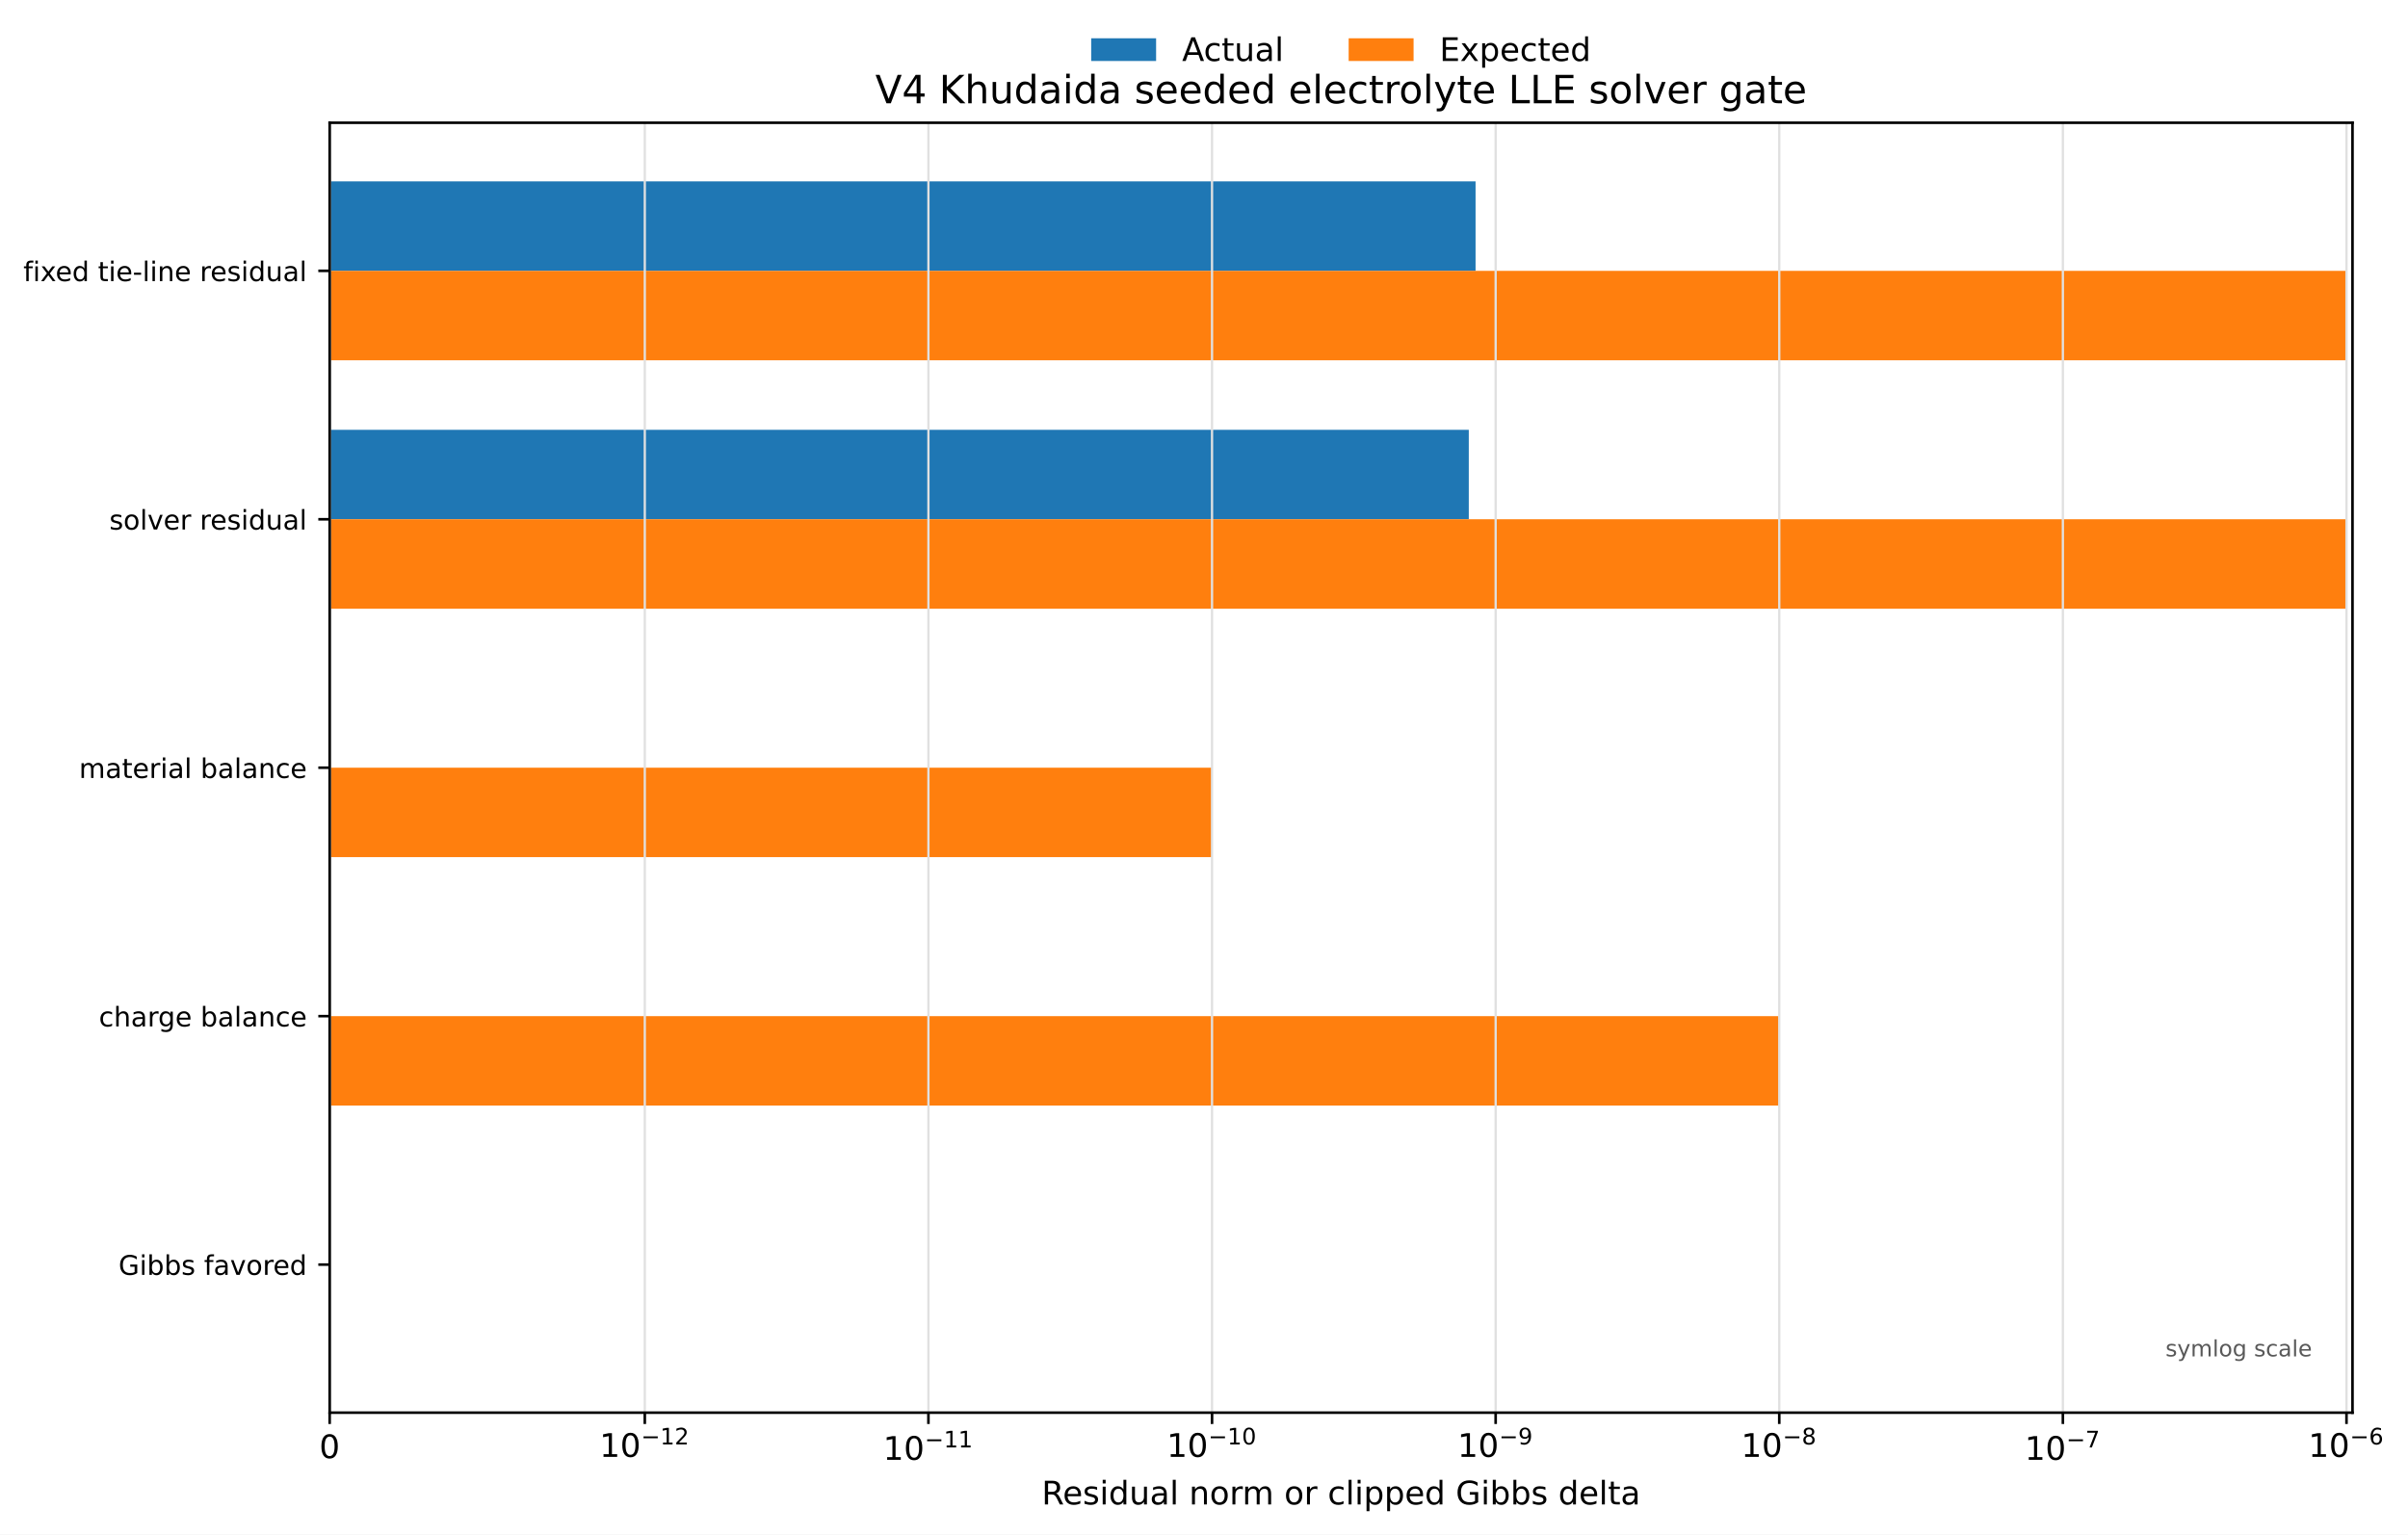
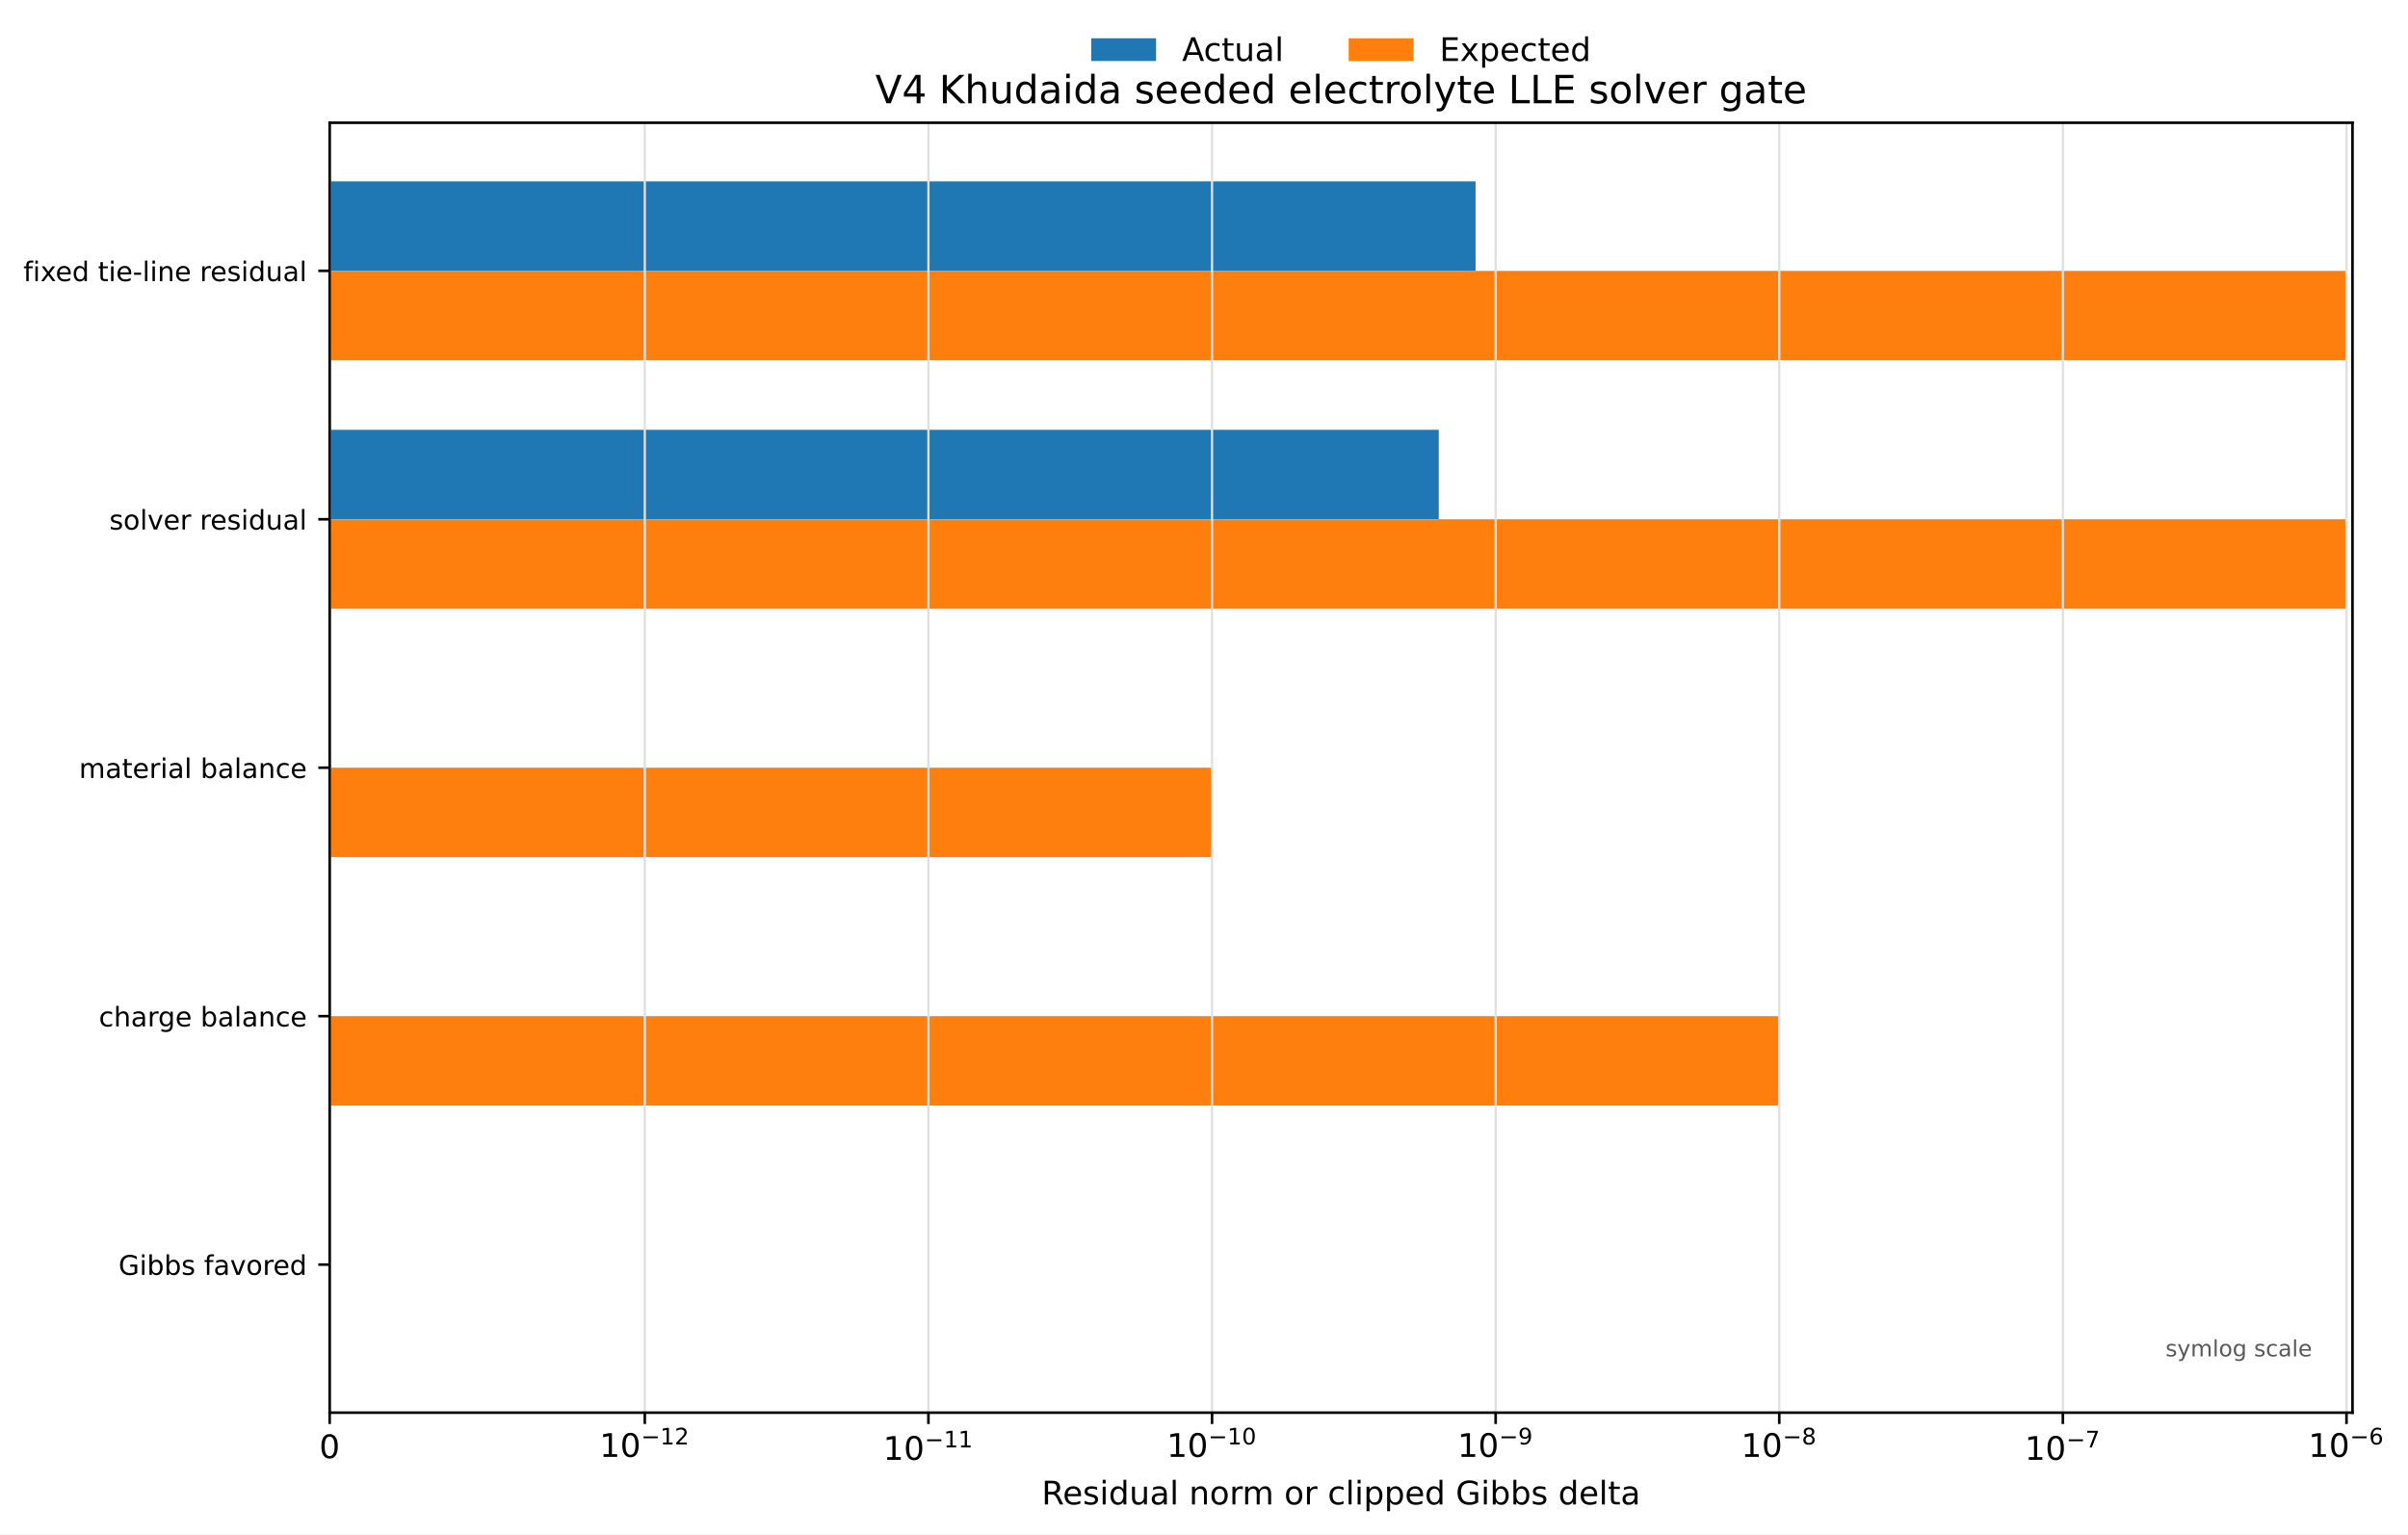
<svg xmlns="http://www.w3.org/2000/svg" xmlns:xlink="http://www.w3.org/1999/xlink" width="741.904pt" height="472.893pt" viewBox="0 0 741.904 472.893" version="1.1">
  <defs>
    <style type="text/css">*{stroke-linejoin: round; stroke-linecap: butt}</style>
  </defs>
  <g id="figure_1">
    <g id="patch_1">
      <path d="M 0 472.893 L 741.904 472.893 L 741.904 0 L 0 0 z " style="fill: #ffffff" />
    </g>
    <g id="axes_1">
      <g id="patch_2">
        <path d="M 101.571 435.336 L 724.806 435.336 L 724.806 37.828 L 101.571 37.828 z " style="fill: #ffffff" />
      </g>
      <g id="patch_3">
        <path d="M 101.571 55.897 L 454.621 55.897 L 454.621 83.459 L 101.571 83.459 z " clip-path="url(#p40fadfebf1)" style="fill: #1f77b4" />
      </g>
      <g id="patch_4">
-         <path d="M 101.571 132.459 L 452.533 132.459 L 452.533 160.021 L 101.571 160.021 z " clip-path="url(#p40fadfebf1)" style="fill: #1f77b4" />
+         <path d="M 101.571 132.459 L 443.283 132.459 L 443.283 160.021 L 101.571 160.021 z " clip-path="url(#p40fadfebf1)" style="fill: #1f77b4" />
      </g>
      <g id="patch_5">
-         <path d="M 101.571 209.02 L 101.582 209.02 L 101.582 236.582 L 101.571 236.582 z " clip-path="url(#p40fadfebf1)" style="fill: #1f77b4" />
+         <path d="M 101.571 209.02 L 101.574 209.02 L 101.574 236.582 L 101.571 236.582 z " clip-path="url(#p40fadfebf1)" style="fill: #1f77b4" />
      </g>
      <g id="patch_6">
        <path d="M 101.571 285.582 L 101.571 285.582 L 101.571 313.144 L 101.571 313.144 z " clip-path="url(#p40fadfebf1)" style="fill: #1f77b4" />
      </g>
      <g id="patch_7">
        <path d="M 101.571 362.143 L 101.571 362.143 L 101.571 389.706 L 101.571 389.706 z " clip-path="url(#p40fadfebf1)" style="fill: #1f77b4" />
      </g>
      <g id="patch_8">
        <path d="M 101.571 83.459 L 722.954 83.459 L 722.954 111.021 L 101.571 111.021 z " clip-path="url(#p40fadfebf1)" style="fill: #ff7f0e" />
      </g>
      <g id="patch_9">
        <path d="M 101.571 160.021 L 722.954 160.021 L 722.954 187.583 L 101.571 187.583 z " clip-path="url(#p40fadfebf1)" style="fill: #ff7f0e" />
      </g>
      <g id="patch_10">
        <path d="M 101.571 236.582 L 373.426 236.582 L 373.426 264.145 L 101.571 264.145 z " clip-path="url(#p40fadfebf1)" style="fill: #ff7f0e" />
      </g>
      <g id="patch_11">
        <path d="M 101.571 313.144 L 548.19 313.144 L 548.19 340.706 L 101.571 340.706 z " clip-path="url(#p40fadfebf1)" style="fill: #ff7f0e" />
      </g>
      <g id="patch_12">
        <path d="M 101.571 389.706 L 101.668 389.706 L 101.668 417.268 L 101.571 417.268 z " clip-path="url(#p40fadfebf1)" style="fill: #ff7f0e" />
      </g>
      <g id="matplotlib.axis_1">
        <g id="xtick_1">
          <g id="line2d_1">
            <path d="M 101.571 435.336 L 101.571 37.828 " clip-path="url(#p40fadfebf1)" style="fill: none; stroke: #e0e0e0; stroke-width: 0.7; stroke-linecap: square" />
          </g>
          <g id="line2d_2">
            <defs>
              <path id="mdc2d018aba" d="M 0 0 L 0 3.5 " style="stroke: #000000; stroke-width: 0.8" />
            </defs>
            <g>
              <use xlink:href="#mdc2d018aba" x="101.571" y="435.336" style="stroke: #000000; stroke-width: 0.8" />
            </g>
          </g>
          <g id="text_1">
            <g transform="translate(98.37129 449.9349)">
              <text>
                <tspan x="0" y="-0.578" style="font-size: 10px; font-family: 'DejaVu Sans'">0</tspan>
              </text>
            </g>
          </g>
        </g>
        <g id="xtick_2">
          <g id="line2d_3">
            <path d="M 198.662 435.336 L 198.662 37.828 " clip-path="url(#p40fadfebf1)" style="fill: none; stroke: #e0e0e0; stroke-width: 0.7; stroke-linecap: square" />
          </g>
          <g id="line2d_4">
            <g>
              <use xlink:href="#mdc2d018aba" x="198.662" y="435.336" style="stroke: #000000; stroke-width: 0.8" />
            </g>
          </g>
          <g id="text_2">
            <g transform="translate(184.7124 449.9349)">
              <text>
                <tspan x="0" y="-0.977" style="font-size: 10px; font-family: 'DejaVu Sans'">1</tspan>
                <tspan x="6.362" y="-0.977" style="font-size: 10px; font-family: 'DejaVu Sans'">0</tspan>
                <tspan x="12.82" y="-4.805" style="font-size: 7px; font-family: 'DejaVu Sans'">−</tspan>
                <tspan x="18.686" y="-4.805" style="font-size: 7px; font-family: 'DejaVu Sans'">1</tspan>
                <tspan x="23.139" y="-4.805" style="font-size: 7px; font-family: 'DejaVu Sans'">2</tspan>
              </text>
            </g>
          </g>
        </g>
        <g id="xtick_3">
          <g id="line2d_5">
            <path d="M 286.044 435.336 L 286.044 37.828 " clip-path="url(#p40fadfebf1)" style="fill: none; stroke: #e0e0e0; stroke-width: 0.7; stroke-linecap: square" />
          </g>
          <g id="line2d_6">
            <g>
              <use xlink:href="#mdc2d018aba" x="286.044" y="435.336" style="stroke: #000000; stroke-width: 0.8" />
            </g>
          </g>
          <g id="text_3">
            <g transform="translate(272.0944 449.9349)">
              <text>
                <tspan x="0" y="-0.064" style="font-size: 10px; font-family: 'DejaVu Sans'">1</tspan>
                <tspan x="6.362" y="-0.064" style="font-size: 10px; font-family: 'DejaVu Sans'">0</tspan>
                <tspan x="12.82" y="-3.892" style="font-size: 7px; font-family: 'DejaVu Sans'">−</tspan>
                <tspan x="18.686" y="-3.892" style="font-size: 7px; font-family: 'DejaVu Sans'">1</tspan>
                <tspan x="23.139" y="-3.892" style="font-size: 7px; font-family: 'DejaVu Sans'">1</tspan>
              </text>
            </g>
          </g>
        </g>
        <g id="xtick_4">
          <g id="line2d_7">
            <path d="M 373.426 435.336 L 373.426 37.828 " clip-path="url(#p40fadfebf1)" style="fill: none; stroke: #e0e0e0; stroke-width: 0.7; stroke-linecap: square" />
          </g>
          <g id="line2d_8">
            <g>
              <use xlink:href="#mdc2d018aba" x="373.426" y="435.336" style="stroke: #000000; stroke-width: 0.8" />
            </g>
          </g>
          <g id="text_4">
            <g transform="translate(359.4764 449.9349)">
              <text>
                <tspan x="0" y="-0.977" style="font-size: 10px; font-family: 'DejaVu Sans'">1</tspan>
                <tspan x="6.362" y="-0.977" style="font-size: 10px; font-family: 'DejaVu Sans'">0</tspan>
                <tspan x="12.82" y="-4.805" style="font-size: 7px; font-family: 'DejaVu Sans'">−</tspan>
                <tspan x="18.686" y="-4.805" style="font-size: 7px; font-family: 'DejaVu Sans'">1</tspan>
                <tspan x="23.139" y="-4.805" style="font-size: 7px; font-family: 'DejaVu Sans'">0</tspan>
              </text>
            </g>
          </g>
        </g>
        <g id="xtick_5">
          <g id="line2d_9">
            <path d="M 460.808 435.336 L 460.808 37.828 " clip-path="url(#p40fadfebf1)" style="fill: none; stroke: #e0e0e0; stroke-width: 0.7; stroke-linecap: square" />
          </g>
          <g id="line2d_10">
            <g>
              <use xlink:href="#mdc2d018aba" x="460.808" y="435.336" style="stroke: #000000; stroke-width: 0.8" />
            </g>
          </g>
          <g id="text_5">
            <g transform="translate(449.0584 449.9349)">
              <text>
                <tspan x="0" y="-0.977" style="font-size: 10px; font-family: 'DejaVu Sans'">1</tspan>
                <tspan x="6.362" y="-0.977" style="font-size: 10px; font-family: 'DejaVu Sans'">0</tspan>
                <tspan x="12.82" y="-4.805" style="font-size: 7px; font-family: 'DejaVu Sans'">−</tspan>
                <tspan x="18.686" y="-4.805" style="font-size: 7px; font-family: 'DejaVu Sans'">9</tspan>
              </text>
            </g>
          </g>
        </g>
        <g id="xtick_6">
          <g id="line2d_11">
            <path d="M 548.19 435.336 L 548.19 37.828 " clip-path="url(#p40fadfebf1)" style="fill: none; stroke: #e0e0e0; stroke-width: 0.7; stroke-linecap: square" />
          </g>
          <g id="line2d_12">
            <g>
              <use xlink:href="#mdc2d018aba" x="548.19" y="435.336" style="stroke: #000000; stroke-width: 0.8" />
            </g>
          </g>
          <g id="text_6">
            <g transform="translate(536.4404 449.9349)">
              <text>
                <tspan x="0" y="-0.977" style="font-size: 10px; font-family: 'DejaVu Sans'">1</tspan>
                <tspan x="6.362" y="-0.977" style="font-size: 10px; font-family: 'DejaVu Sans'">0</tspan>
                <tspan x="12.82" y="-4.805" style="font-size: 7px; font-family: 'DejaVu Sans'">−</tspan>
                <tspan x="18.686" y="-4.805" style="font-size: 7px; font-family: 'DejaVu Sans'">8</tspan>
              </text>
            </g>
          </g>
        </g>
        <g id="xtick_7">
          <g id="line2d_13">
            <path d="M 635.572 435.336 L 635.572 37.828 " clip-path="url(#p40fadfebf1)" style="fill: none; stroke: #e0e0e0; stroke-width: 0.7; stroke-linecap: square" />
          </g>
          <g id="line2d_14">
            <g>
              <use xlink:href="#mdc2d018aba" x="635.572" y="435.336" style="stroke: #000000; stroke-width: 0.8" />
            </g>
          </g>
          <g id="text_7">
            <g transform="translate(623.8224 449.9349)">
              <text>
                <tspan x="0" y="-0.064" style="font-size: 10px; font-family: 'DejaVu Sans'">1</tspan>
                <tspan x="6.362" y="-0.064" style="font-size: 10px; font-family: 'DejaVu Sans'">0</tspan>
                <tspan x="12.82" y="-3.892" style="font-size: 7px; font-family: 'DejaVu Sans'">−</tspan>
                <tspan x="18.686" y="-3.892" style="font-size: 7px; font-family: 'DejaVu Sans'">7</tspan>
              </text>
            </g>
          </g>
        </g>
        <g id="xtick_8">
          <g id="line2d_15">
            <path d="M 722.954 435.336 L 722.954 37.828 " clip-path="url(#p40fadfebf1)" style="fill: none; stroke: #e0e0e0; stroke-width: 0.7; stroke-linecap: square" />
          </g>
          <g id="line2d_16">
            <g>
              <use xlink:href="#mdc2d018aba" x="722.954" y="435.336" style="stroke: #000000; stroke-width: 0.8" />
            </g>
          </g>
          <g id="text_8">
            <g transform="translate(711.2043 449.9349)">
              <text>
                <tspan x="0" y="-0.977" style="font-size: 10px; font-family: 'DejaVu Sans'">1</tspan>
                <tspan x="6.362" y="-0.977" style="font-size: 10px; font-family: 'DejaVu Sans'">0</tspan>
                <tspan x="12.82" y="-4.805" style="font-size: 7px; font-family: 'DejaVu Sans'">−</tspan>
                <tspan x="18.686" y="-4.805" style="font-size: 7px; font-family: 'DejaVu Sans'">6</tspan>
              </text>
            </g>
          </g>
        </g>
        <g id="text_9">
          <text style="font-size: 10px; font-family: 'DejaVu Sans', 'Bitstream Vera Sans', 'Computer Modern Sans Serif', 'Lucida Grande', 'Verdana', 'Geneva', 'Lucid', 'Arial', 'Helvetica', 'Avant Garde', sans-serif; text-anchor: middle" x="413.189" y="463.613" transform="rotate(-0 413.1886 463.613)">Residual norm or clipped Gibbs delta</text>
        </g>
      </g>
      <g id="matplotlib.axis_2">
        <g id="ytick_1">
          <g id="line2d_17">
            <defs>
              <path id="m029e93d960" d="M 0 0 L -3.5 0 " style="stroke: #000000; stroke-width: 0.8" />
            </defs>
            <g>
              <use xlink:href="#m029e93d960" x="101.571" y="83.459" style="stroke: #000000; stroke-width: 0.8" />
            </g>
          </g>
          <g id="text_10">
            <text style="font-size: 8.33px; font-family: 'DejaVu Sans', 'Bitstream Vera Sans', 'Computer Modern Sans Serif', 'Lucida Grande', 'Verdana', 'Geneva', 'Lucid', 'Arial', 'Helvetica', 'Avant Garde', sans-serif; text-anchor: end" x="94.571" y="86.624" transform="rotate(-0 94.57129 86.62379)">fixed tie-line residual</text>
          </g>
        </g>
        <g id="ytick_2">
          <g id="line2d_18">
            <g>
              <use xlink:href="#m029e93d960" x="101.571" y="160.021" style="stroke: #000000; stroke-width: 0.8" />
            </g>
          </g>
          <g id="text_11">
            <text style="font-size: 8.33px; font-family: 'DejaVu Sans', 'Bitstream Vera Sans', 'Computer Modern Sans Serif', 'Lucida Grande', 'Verdana', 'Geneva', 'Lucid', 'Arial', 'Helvetica', 'Avant Garde', sans-serif; text-anchor: end" x="94.571" y="163.185" transform="rotate(-0 94.57129 163.1855)">solver residual</text>
          </g>
        </g>
        <g id="ytick_3">
          <g id="line2d_19">
            <g>
              <use xlink:href="#m029e93d960" x="101.571" y="236.582" style="stroke: #000000; stroke-width: 0.8" />
            </g>
          </g>
          <g id="text_12">
            <text style="font-size: 8.33px; font-family: 'DejaVu Sans', 'Bitstream Vera Sans', 'Computer Modern Sans Serif', 'Lucida Grande', 'Verdana', 'Geneva', 'Lucid', 'Arial', 'Helvetica', 'Avant Garde', sans-serif; text-anchor: end" x="94.571" y="239.747" transform="rotate(-0 94.57129 239.7471)">material balance</text>
          </g>
        </g>
        <g id="ytick_4">
          <g id="line2d_20">
            <g>
              <use xlink:href="#m029e93d960" x="101.571" y="313.144" style="stroke: #000000; stroke-width: 0.8" />
            </g>
          </g>
          <g id="text_13">
            <text style="font-size: 8.33px; font-family: 'DejaVu Sans', 'Bitstream Vera Sans', 'Computer Modern Sans Serif', 'Lucida Grande', 'Verdana', 'Geneva', 'Lucid', 'Arial', 'Helvetica', 'Avant Garde', sans-serif; text-anchor: end" x="94.571" y="316.309" transform="rotate(-0 94.57129 316.3088)">charge balance</text>
          </g>
        </g>
        <g id="ytick_5">
          <g id="line2d_21">
            <g>
              <use xlink:href="#m029e93d960" x="101.571" y="389.706" style="stroke: #000000; stroke-width: 0.8" />
            </g>
          </g>
          <g id="text_14">
            <text style="font-size: 8.33px; font-family: 'DejaVu Sans', 'Bitstream Vera Sans', 'Computer Modern Sans Serif', 'Lucida Grande', 'Verdana', 'Geneva', 'Lucid', 'Arial', 'Helvetica', 'Avant Garde', sans-serif; text-anchor: end" x="94.571" y="392.87" transform="rotate(-0 94.57129 392.8704)">Gibbs favored</text>
          </g>
        </g>
      </g>
      <g id="line2d_22">
        <path d="M 101.571 435.336 L 101.571 37.828 " clip-path="url(#p40fadfebf1)" style="fill: none; stroke: #d1d1d1; stroke-width: 0.8; stroke-linecap: square" />
      </g>
      <g id="patch_13">
        <path d="M 101.571 435.336 L 101.571 37.828 " style="fill: none; stroke: #000000; stroke-width: 0.8; stroke-linejoin: miter; stroke-linecap: square" />
      </g>
      <g id="patch_14">
        <path d="M 724.806 435.336 L 724.806 37.828 " style="fill: none; stroke: #000000; stroke-width: 0.8; stroke-linejoin: miter; stroke-linecap: square" />
      </g>
      <g id="patch_15">
        <path d="M 101.571 435.336 L 724.806 435.336 " style="fill: none; stroke: #000000; stroke-width: 0.8; stroke-linejoin: miter; stroke-linecap: square" />
      </g>
      <g id="patch_16">
        <path d="M 101.571 37.828 L 724.806 37.828 " style="fill: none; stroke: #000000; stroke-width: 0.8; stroke-linejoin: miter; stroke-linecap: square" />
      </g>
      <g id="text_15">
        <text style="font-size: 6.94px; font-family: 'DejaVu Sans', 'Bitstream Vera Sans', 'Computer Modern Sans Serif', 'Lucida Grande', 'Verdana', 'Geneva', 'Lucid', 'Arial', 'Helvetica', 'Avant Garde', sans-serif; text-anchor: end; fill: #595959" x="712.341" y="417.993" transform="rotate(-0 712.3412 417.9928)">symlog scale</text>
      </g>
      <g id="text_16">
        <text style="font-size: 12px; font-family: 'DejaVu Sans', 'Bitstream Vera Sans', 'Computer Modern Sans Serif', 'Lucida Grande', 'Verdana', 'Geneva', 'Lucid', 'Arial', 'Helvetica', 'Avant Garde', sans-serif; text-anchor: middle" x="413.189" y="31.828" transform="rotate(-0 413.1886 31.82829)">V4 Khudaida seeded electrolyte LLE solver gate</text>
      </g>
      <g id="legend_1">
        <g id="patch_17">
          <path d="M 336.195 18.798 L 356.195 18.798 L 356.195 11.798 L 336.195 11.798 z " style="fill: #1f77b4" />
        </g>
        <g id="text_17">
          <text style="font-size: 10px; font-family: 'DejaVu Sans', 'Bitstream Vera Sans', 'Computer Modern Sans Serif', 'Lucida Grande', 'Verdana', 'Geneva', 'Lucid', 'Arial', 'Helvetica', 'Avant Garde', sans-serif; text-anchor: start" x="364.195" y="18.798" transform="rotate(-0 364.1948 18.79844)">Actual</text>
        </g>
        <g id="patch_18">
          <path d="M 415.523 18.798 L 435.523 18.798 L 435.523 11.798 L 415.523 11.798 z " style="fill: #ff7f0e" />
        </g>
        <g id="text_18">
          <text style="font-size: 10px; font-family: 'DejaVu Sans', 'Bitstream Vera Sans', 'Computer Modern Sans Serif', 'Lucida Grande', 'Verdana', 'Geneva', 'Lucid', 'Arial', 'Helvetica', 'Avant Garde', sans-serif; text-anchor: start" x="443.523" y="18.798" transform="rotate(-0 443.523 18.79844)">Expected</text>
        </g>
      </g>
    </g>
  </g>
  <defs>
    <clipPath id="p40fadfebf1">
      <rect x="101.571" y="37.828" width="623.235" height="397.508" />
    </clipPath>
  </defs>
</svg>
